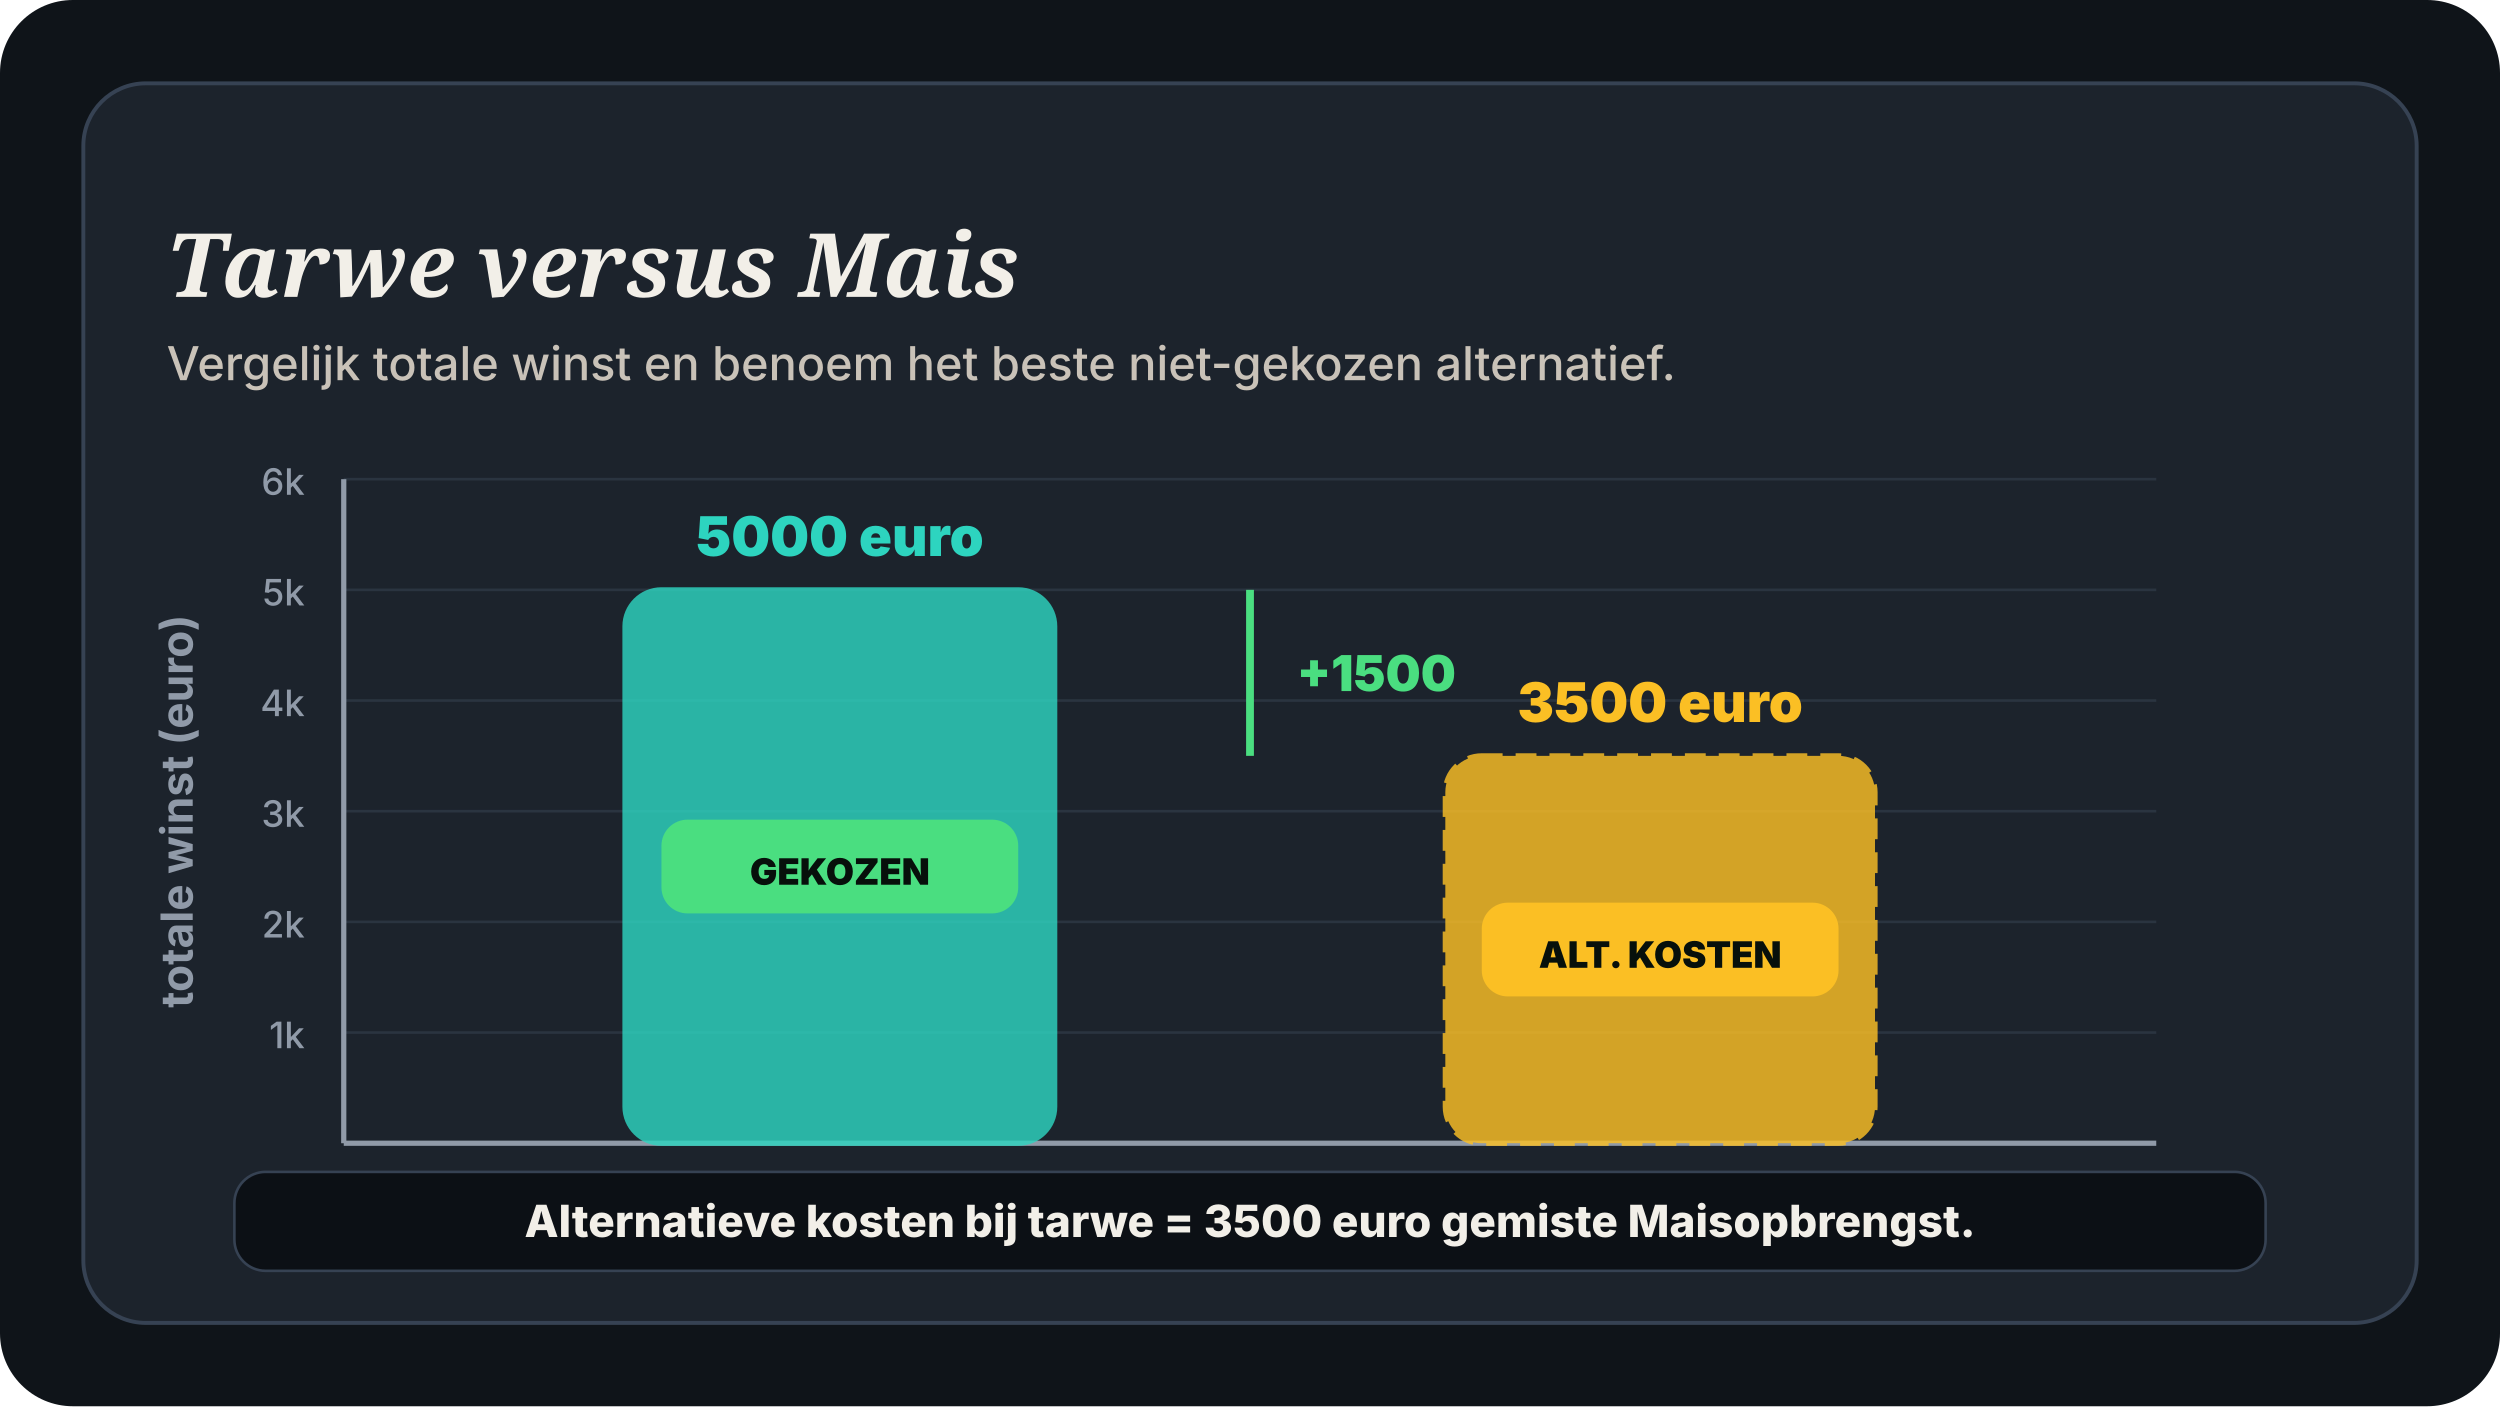
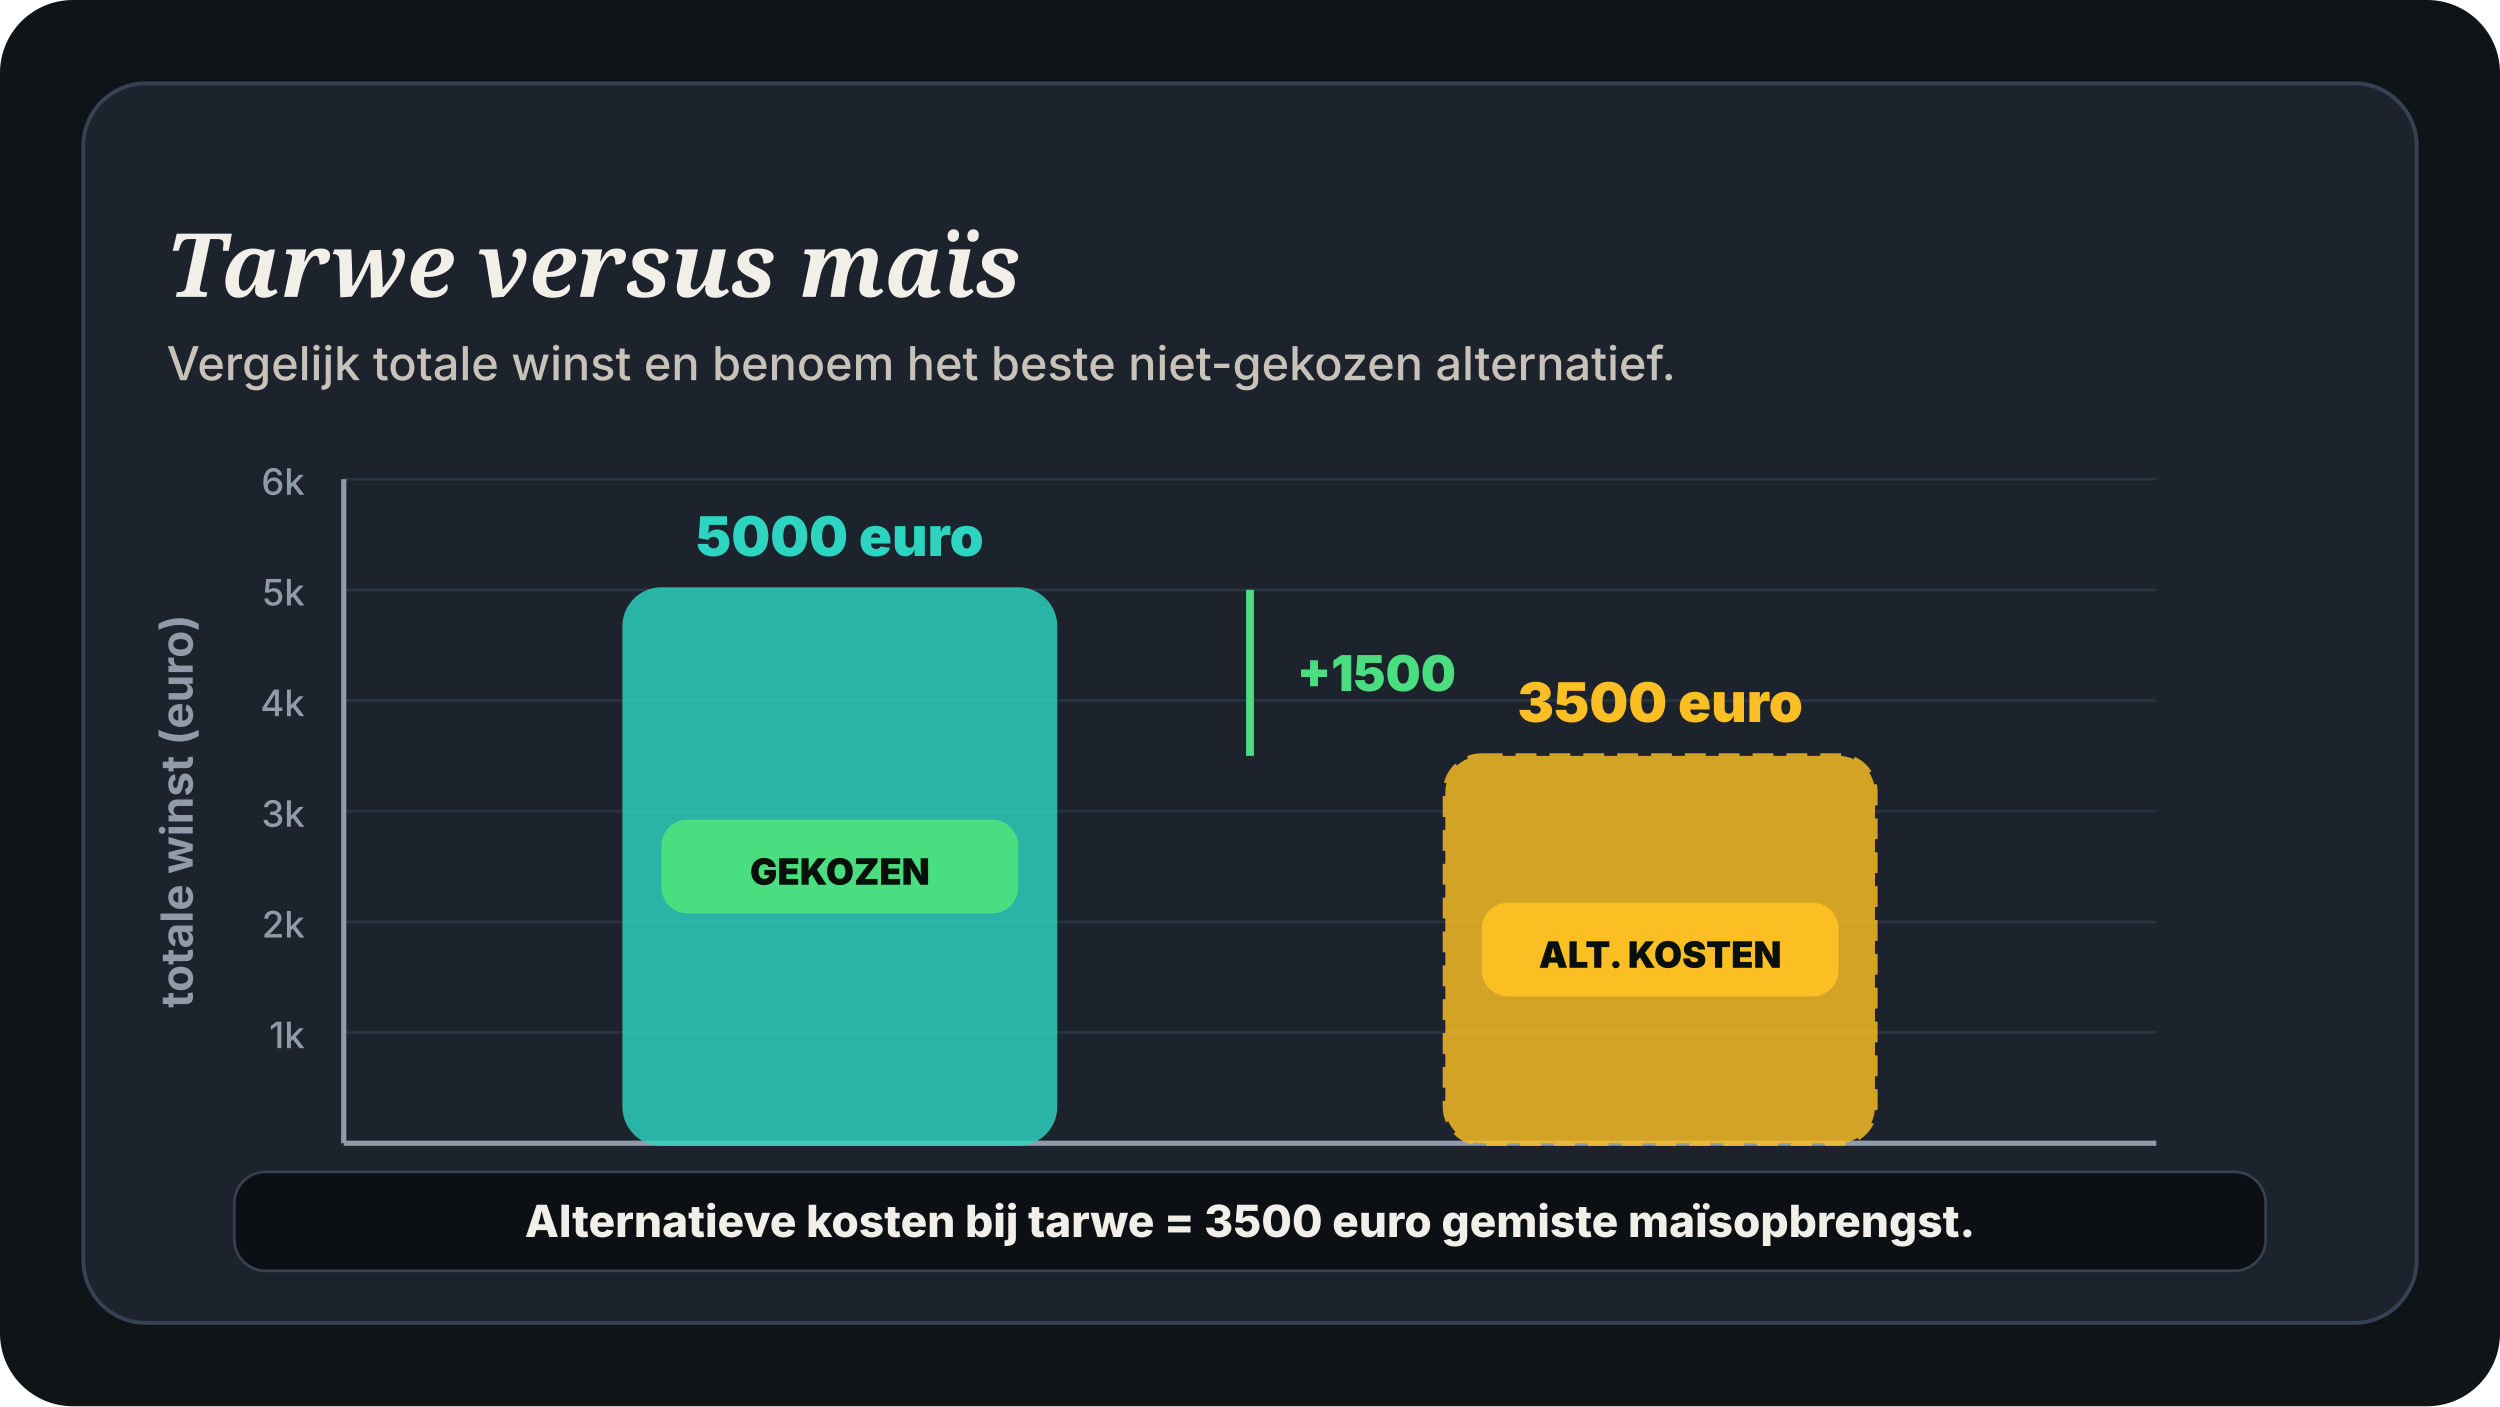
<svg xmlns="http://www.w3.org/2000/svg" viewBox="0 0 960 540">
  <rect width="960" height="540" rx="28" fill="#0f1419" />
  <rect x="32" y="32" width="896" height="476" rx="24" fill="#1c232c" stroke="#364253" stroke-width="1.5" />
-   <text x="64" y="114" text-anchor="start" font-family="Fraunces, Georgia, serif" font-size="34" font-weight="700" letter-spacing="0" font-style="italic" fill="#f2efe8">Tarwe versus Mais</text>
+   <text x="64" y="114" text-anchor="start" font-family="Fraunces, Georgia, serif" font-size="34" font-weight="700" letter-spacing="0" font-style="italic" fill="#f2efe8">Tarwe versus maïs</text>
  <text x="64" y="146" text-anchor="start" font-family="Inter, Arial, sans-serif" font-size="18" font-weight="500" letter-spacing="0" font-style="" fill="#c9c2b8">Vergelijk totale winst en benoem het beste niet-gekozen alternatief.</text>
  <line x1="132" y1="396.5" x2="828" y2="396.5" stroke="#2a3440" stroke-width="1" />
  <text x="117" y="402.5" text-anchor="end" font-family="Inter, Arial, sans-serif" font-size="14" font-weight="500" letter-spacing="0" font-style="" fill="#909aa8">1k</text>
  <line x1="132" y1="354" x2="828" y2="354" stroke="#2a3440" stroke-width="1" />
  <text x="117" y="360" text-anchor="end" font-family="Inter, Arial, sans-serif" font-size="14" font-weight="500" letter-spacing="0" font-style="" fill="#909aa8">2k</text>
  <line x1="132" y1="311.5" x2="828" y2="311.5" stroke="#2a3440" stroke-width="1" />
  <text x="117" y="317.5" text-anchor="end" font-family="Inter, Arial, sans-serif" font-size="14" font-weight="500" letter-spacing="0" font-style="" fill="#909aa8">3k</text>
  <line x1="132" y1="269" x2="828" y2="269" stroke="#2a3440" stroke-width="1" />
  <text x="117" y="275" text-anchor="end" font-family="Inter, Arial, sans-serif" font-size="14" font-weight="500" letter-spacing="0" font-style="" fill="#909aa8">4k</text>
  <line x1="132" y1="226.5" x2="828" y2="226.5" stroke="#2a3440" stroke-width="1" />
  <text x="117" y="232.5" text-anchor="end" font-family="Inter, Arial, sans-serif" font-size="14" font-weight="500" letter-spacing="0" font-style="" fill="#909aa8">5k</text>
  <line x1="132" y1="184" x2="828" y2="184" stroke="#2a3440" stroke-width="1" />
  <text x="117" y="190" text-anchor="end" font-family="Inter, Arial, sans-serif" font-size="14" font-weight="500" letter-spacing="0" font-style="" fill="#909aa8">6k</text>
  <line x1="132" y1="184" x2="132" y2="439" stroke="#909aa8" stroke-width="2" />
  <line x1="132" y1="439" x2="828" y2="439" stroke="#909aa8" stroke-width="2" />
  <text transform="rotate(-90 74 311.5)" x="74" y="311.5" text-anchor="middle" font-family="Inter, Arial, sans-serif" font-size="17" font-weight="700" letter-spacing="0" font-style="" fill="#909aa8">totale winst (euro)</text>
  <rect x="240" y="226.5" width="165" height="212.5" rx="14" fill="#2dd4bf" stroke="#2dd4bf" stroke-width="2" opacity="0.82" />
  <text x="322.5" y="213.5" text-anchor="middle" font-family="Inter, Arial, sans-serif" font-size="21" font-weight="900" letter-spacing="0" font-style="" fill="#2dd4bf">5000 euro</text>
  <text x="322.5" y="472" text-anchor="middle" font-family="Inter, Arial, sans-serif" font-size="18" font-weight="800" letter-spacing="0" font-style="" fill="#f2efe8">Tarwe (10 ha)</text>
  <rect x="254" y="314.75" width="137" height="36" rx="10" fill="#4ade80" />
  <text x="322.5" y="339.75" text-anchor="middle" font-family="Inter, Arial, sans-serif" font-size="14" font-weight="900" letter-spacing="0" font-style="" fill="#07100b">GEKOZEN</text>
  <rect x="555" y="290.25" width="165" height="148.75" rx="14" fill="#fbbf24" stroke="#fbbf24" stroke-width="2" stroke-dasharray="8,5" opacity="0.82" />
  <text x="637.5" y="277.25" text-anchor="middle" font-family="Inter, Arial, sans-serif" font-size="21" font-weight="900" letter-spacing="0" font-style="" fill="#fbbf24">3500 euro</text>
-   <text x="637.5" y="472" text-anchor="middle" font-family="Inter, Arial, sans-serif" font-size="18" font-weight="800" letter-spacing="0" font-style="" fill="#f2efe8">Mais (10 ha)</text>
+   <text x="637.5" y="472" text-anchor="middle" font-family="Inter, Arial, sans-serif" font-size="18" font-weight="800" letter-spacing="0" font-style="" fill="#f2efe8">maïs (10 ha)</text>
  <rect x="569" y="346.625" width="137" height="36" rx="10" fill="#fbbf24" />
  <text x="637.5" y="371.625" text-anchor="middle" font-family="Inter, Arial, sans-serif" font-size="14" font-weight="900" letter-spacing="0" font-style="" fill="#07100b">ALT. KOSTEN</text>
  <line x1="480" y1="226.5" x2="480" y2="290.25" stroke="#4ade80" stroke-width="3" />
  <text x="498" y="265.375" text-anchor="start" font-family="Inter, Arial, sans-serif" font-size="19" font-weight="900" letter-spacing="0" font-style="" fill="#4ade80">+1500</text>
  <rect x="90" y="450" width="780" height="38" rx="12" fill="#0c1015" stroke="#364253" stroke-width="1" />
-   <text x="480" y="475" text-anchor="middle" font-family="Inter, Arial, sans-serif" font-size="17" font-weight="800" letter-spacing="0" font-style="" fill="#f2efe8">Alternatieve kosten bij tarwe = 3500 euro gemiste Maisopbrengst.</text>
+   <text x="480" y="475" text-anchor="middle" font-family="Inter, Arial, sans-serif" font-size="17" font-weight="800" letter-spacing="0" font-style="" fill="#f2efe8">Alternatieve kosten bij tarwe = 3500 euro gemiste maïsopbrengst.</text>
</svg>
